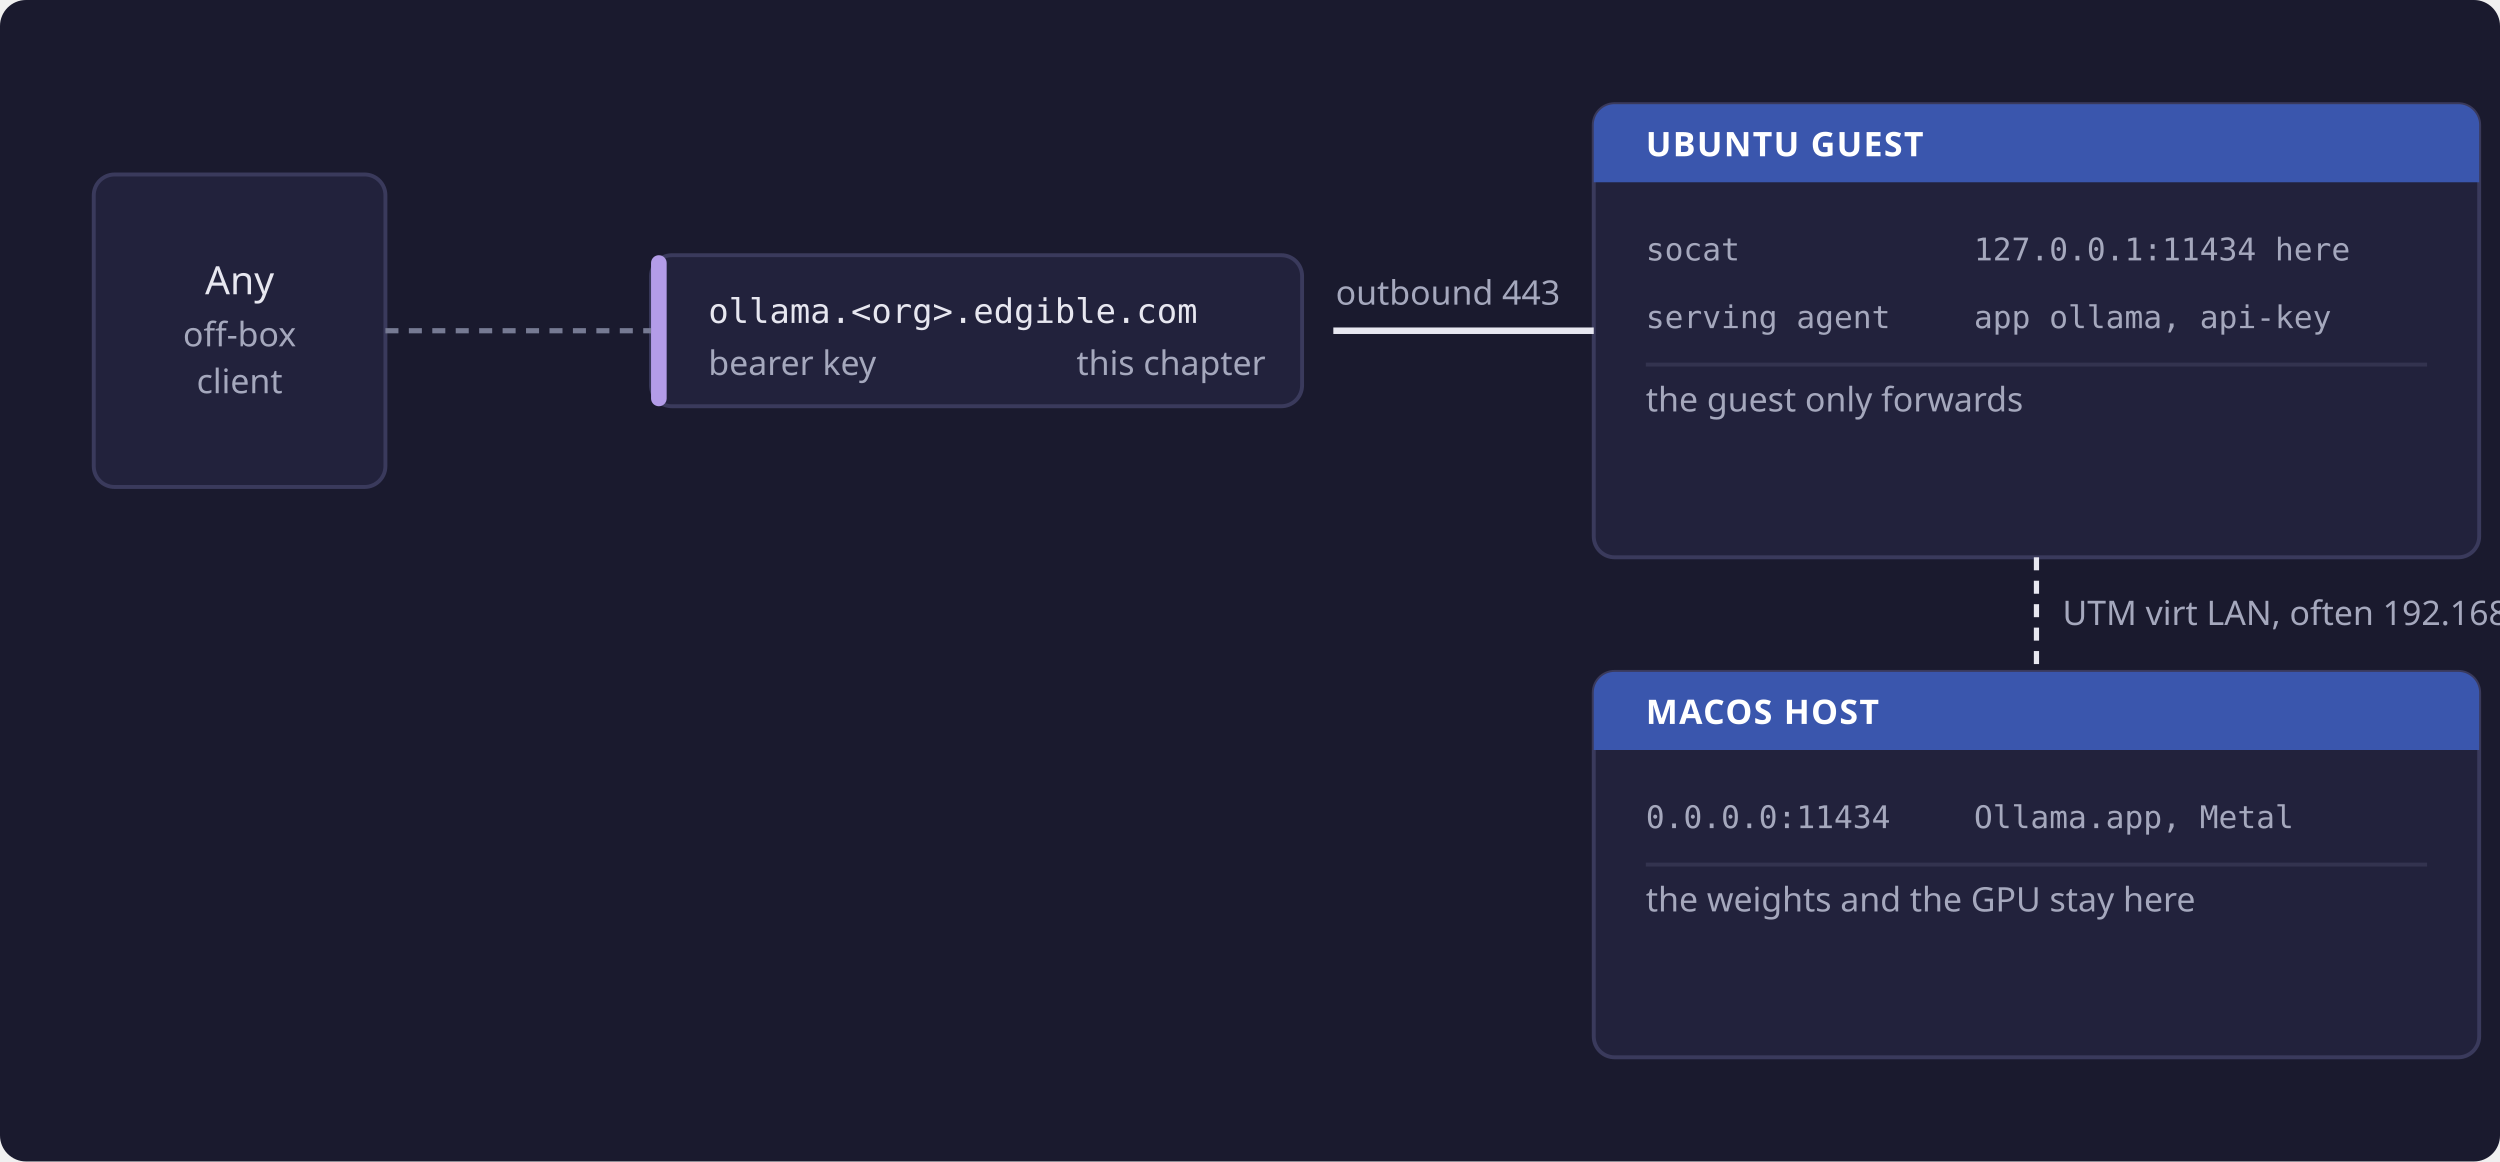
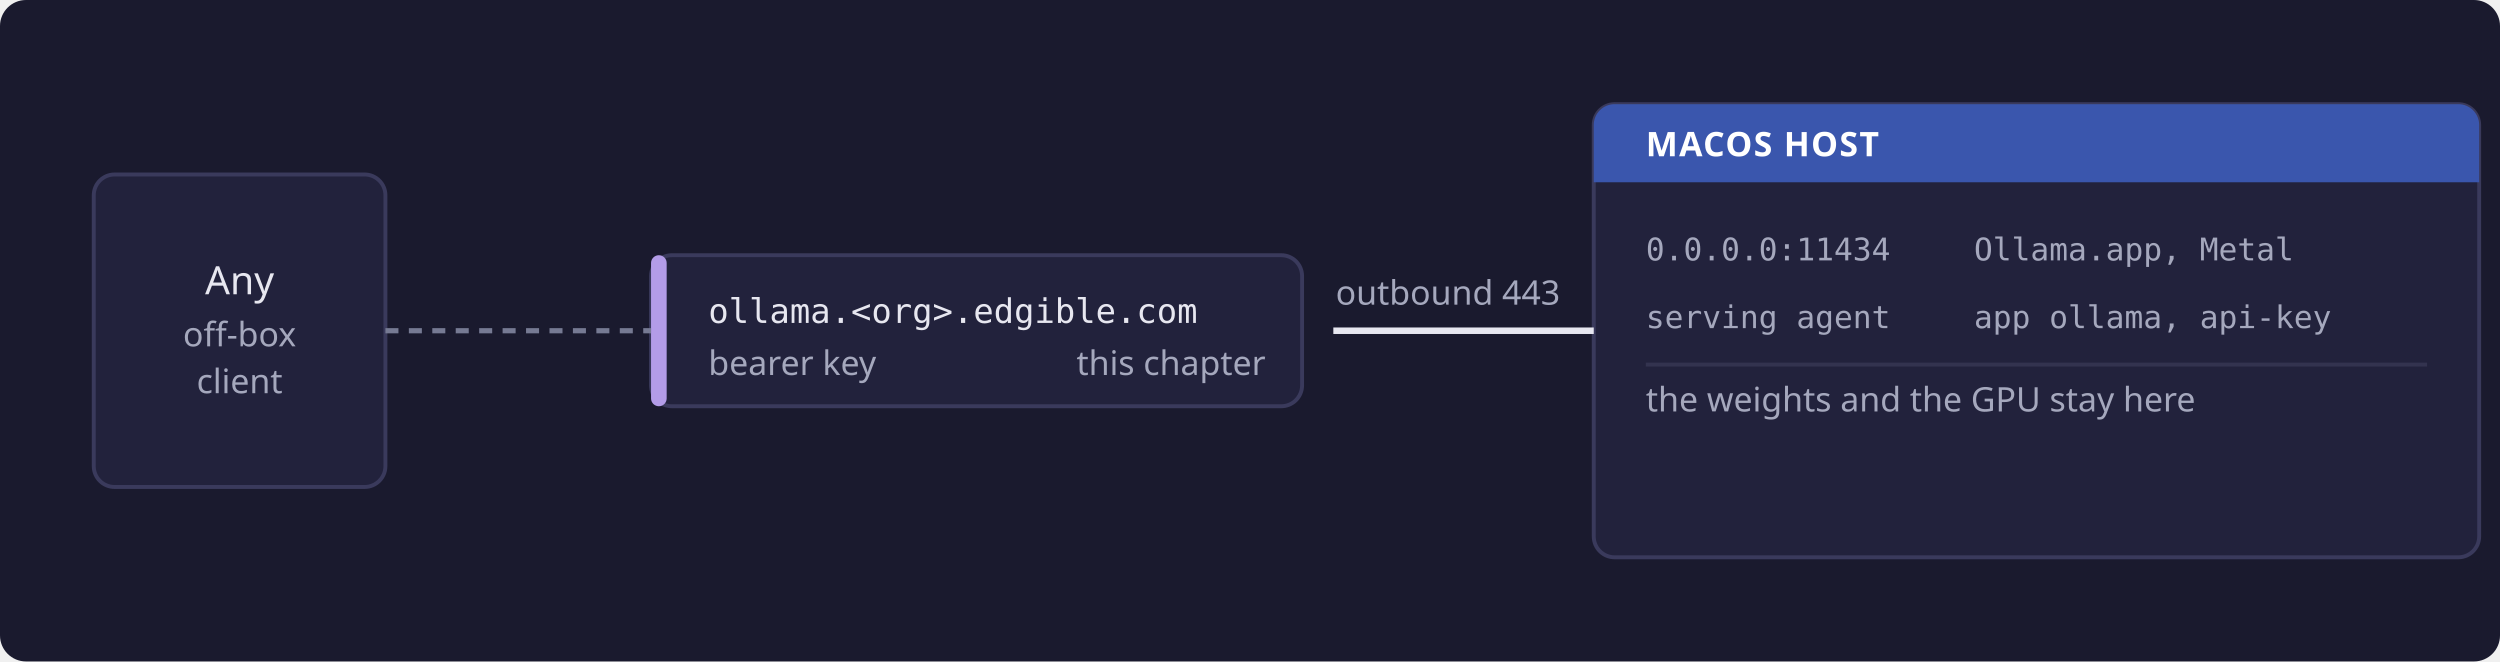
- <svg xmlns="http://www.w3.org/2000/svg" viewBox="0 0 960 446" width="960" height="446" role="img" aria-labelledby="t d">
+ <svg xmlns="http://www.w3.org/2000/svg" viewBox="0 0 960 254" width="960" height="254" role="img" aria-labelledby="t d">
  <style>.label{font-family:Jost,system-ui,sans-serif;font-size:15px;fill:#e7e7f0}.small{font-family:Jost,system-ui,sans-serif;font-size:13px;fill:#a5a8bd}.mono{font-family:Iosevka,ui-monospace,monospace;font-size:13px;fill:#e7e7f0}.monoxs{font-family:Iosevka,ui-monospace,monospace;font-size:12px;fill:#a5a8bd}.head{font-family:Jost,system-ui,sans-serif;font-size:13px;font-weight:600;fill:#ffffff;letter-spacing:.04em}.card{fill:#22223c;stroke:#3a3a5c;stroke-width:1.5}</style>
-   <rect x="0" y="0" width="960" height="446" rx="10" fill="#1a1a2e" />
+   <rect x="0" y="0" width="960" height="254" rx="10" fill="#1a1a2e" />
  <rect class="card" x="36" y="67" width="112" height="120" rx="8" />
  <text class="label" x="92" y="113" text-anchor="middle">Any</text>
  <text class="small" x="92" y="133" text-anchor="middle">off-box</text>
  <text class="small" x="92" y="151" text-anchor="middle">client</text>
  <rect class="card" x="250" y="98" width="250" height="58" rx="8" />
  <rect x="250" y="98" width="6" height="58" rx="3" fill="#b39ce8" />
  <text class="mono" x="272" y="124">ollama.&lt;org&gt;.edgible.com</text>
  <text class="small" x="272" y="144">bearer key</text>
  <text class="small" x="486" y="144" text-anchor="end">this chapter</text>
  <path d="M148 127 C 200 127, 200 127, 250 127" fill="none" stroke="#767a93" stroke-width="2" stroke-dasharray="5 4" />
  <rect class="card" x="612" y="40" width="340" height="174" rx="8" />
  <path d="M620 40 h324 a8 8 0 0 1 8 8 v22 h-340 v-22 a8 8 0 0 1 8 -8 z" fill="#3a56ad" />
-   <text class="head" x="632" y="60">UBUNTU GUEST</text>
-   <text class="monoxs" x="632" y="100">socat</text>
-   <text class="monoxs" x="758" y="100">127.0.0.1:11434 here</text>
+   <text class="head" x="632" y="60">MACOS HOST</text>
+   <text class="monoxs" x="632" y="100">0.0.0.0:11434</text>
+   <text class="monoxs" x="758" y="100">Ollama.app, Metal</text>
  <text class="monoxs" x="632" y="126">serving agent</text>
  <text class="monoxs" x="758" y="126">app ollama, api-key</text>
  <line x1="632" y1="140" x2="932" y2="140" stroke="#33334f" stroke-width="1.5" />
-   <text class="small" x="632" y="158">the guest only forwards</text>
-   <rect class="card" x="612" y="258" width="340" height="148" rx="8" />
-   <path d="M620 258 h324 a8 8 0 0 1 8 8 v22 h-340 v-22 a8 8 0 0 1 8 -8 z" fill="#3a56ad" />
-   <text class="head" x="632" y="278">MACOS HOST</text>
-   <text class="monoxs" x="632" y="318">0.0.0.0:11434</text>
-   <text class="monoxs" x="758" y="318">Ollama.app, Metal</text>
-   <line x1="632" y1="332" x2="932" y2="332" stroke="#33334f" stroke-width="1.5" />
-   <text class="small" x="632" y="350">the weights and the GPU stay here</text>
-   <path d="M782 214 V258" fill="none" stroke="#e7e7f0" stroke-width="2" stroke-dasharray="5 4" />
-   <text class="small" x="792" y="240">UTM virt LAN, often 192.168.64.1</text>
+   <text class="small" x="632" y="158">the weights and the GPU stay here</text>
  <path d="M612 127 H512" fill="none" stroke="#e7e7f0" stroke-width="2.5" />
  <text class="small" x="556" y="117" text-anchor="middle">outbound 443</text>
</svg>
